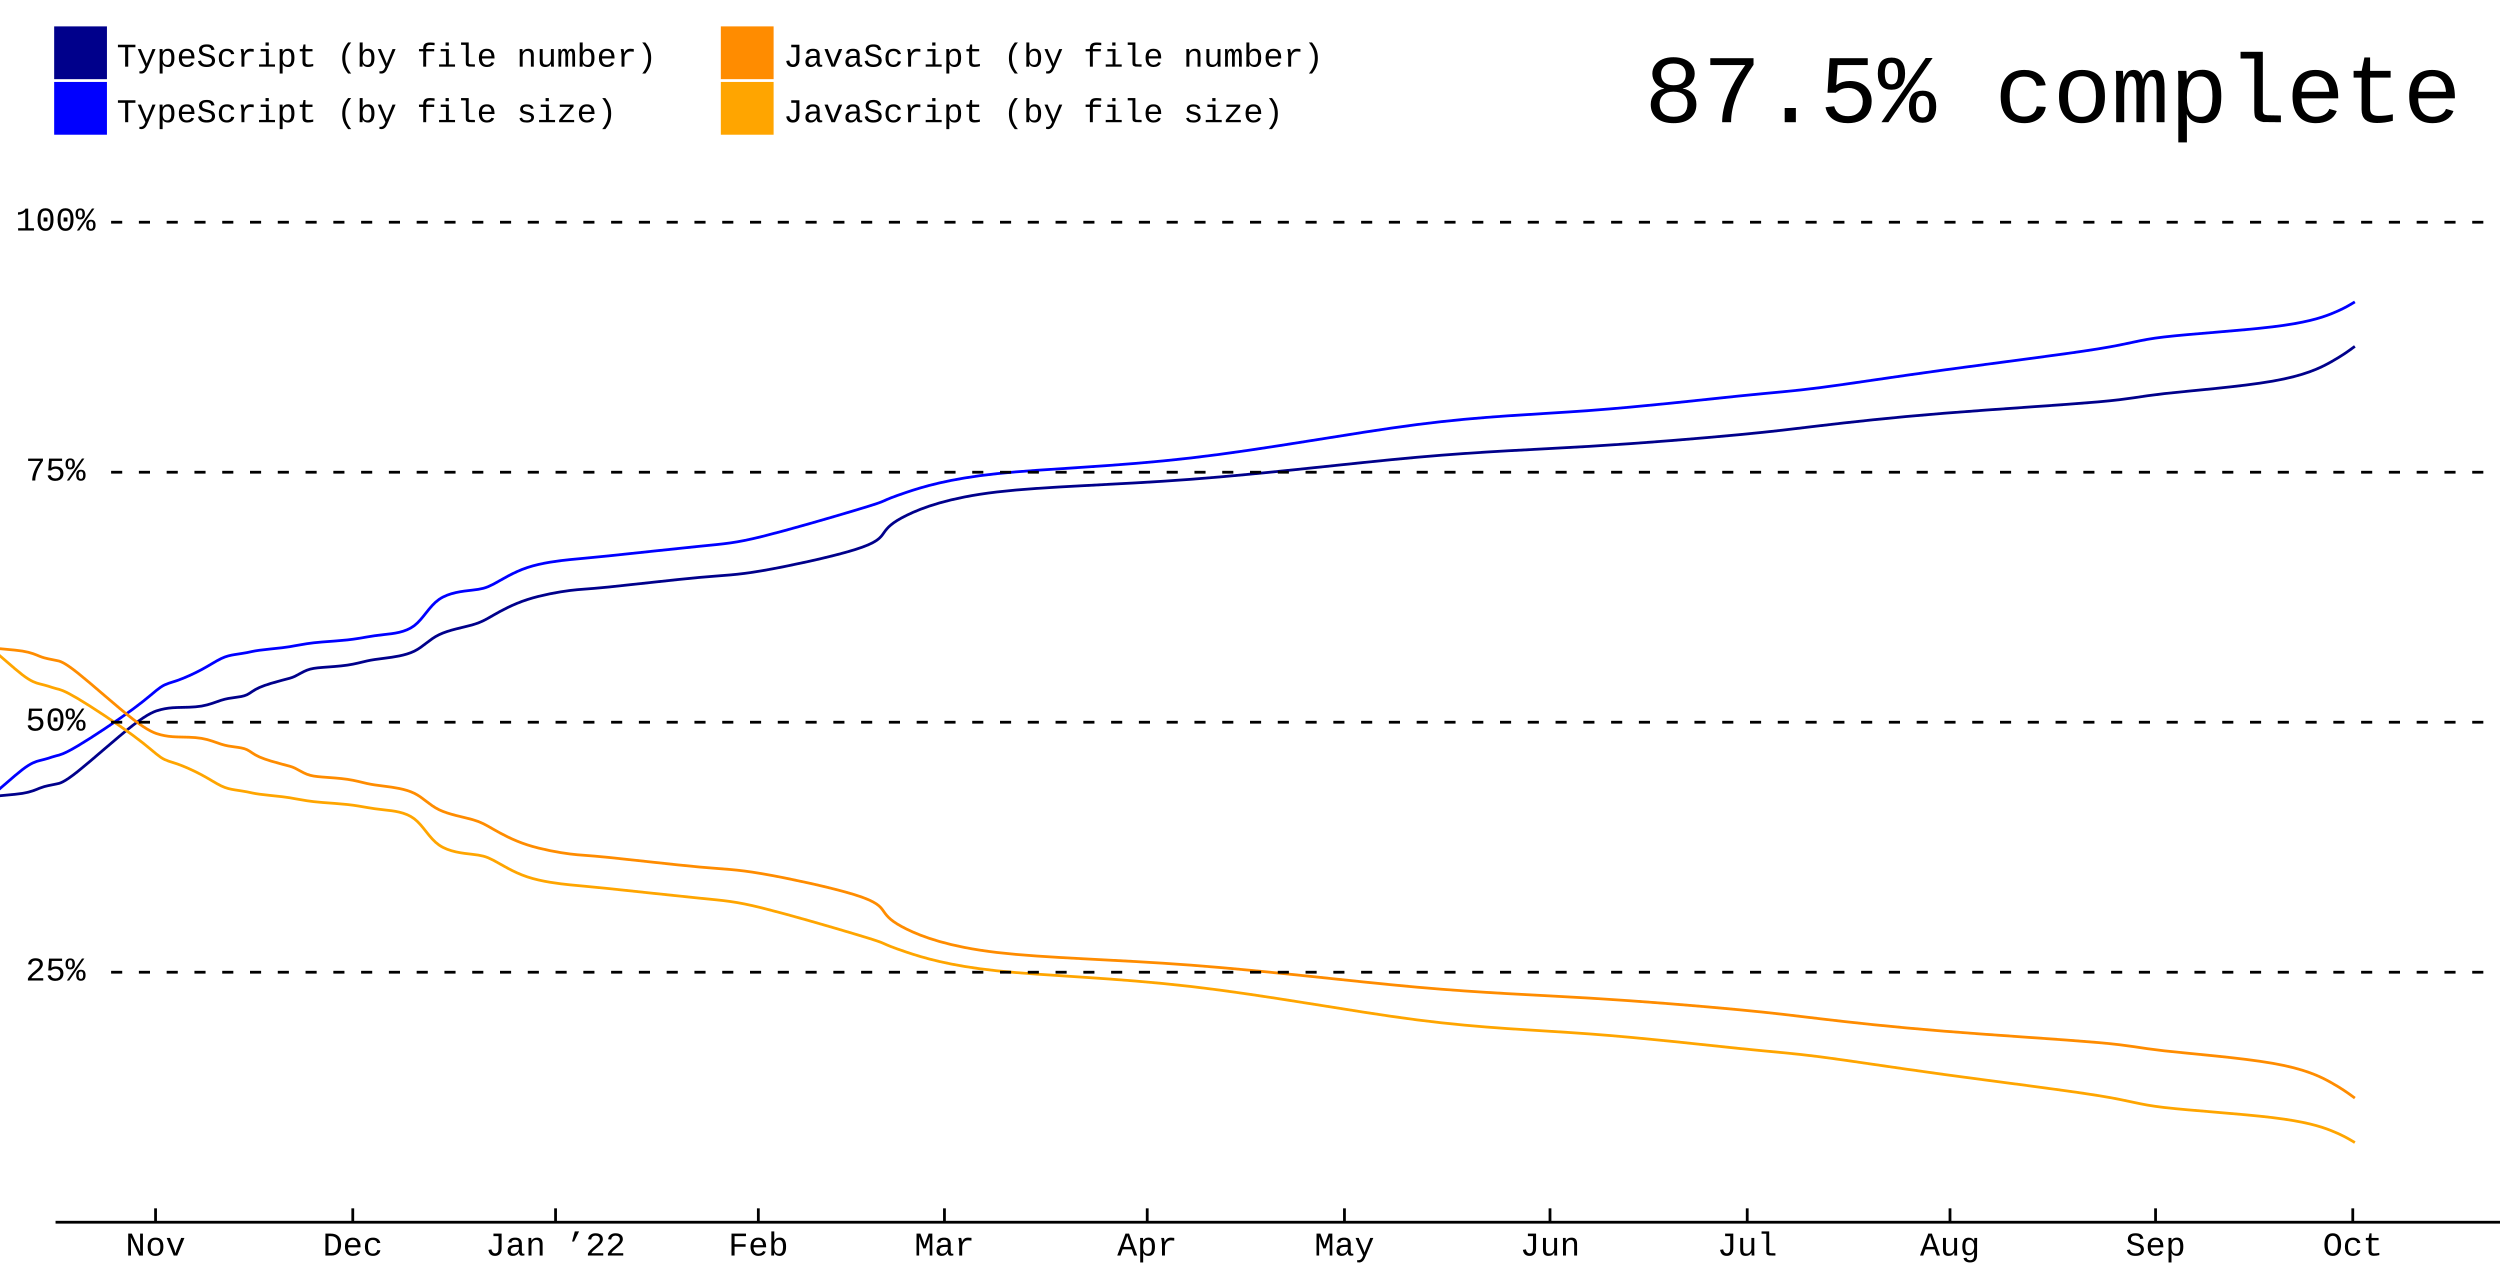
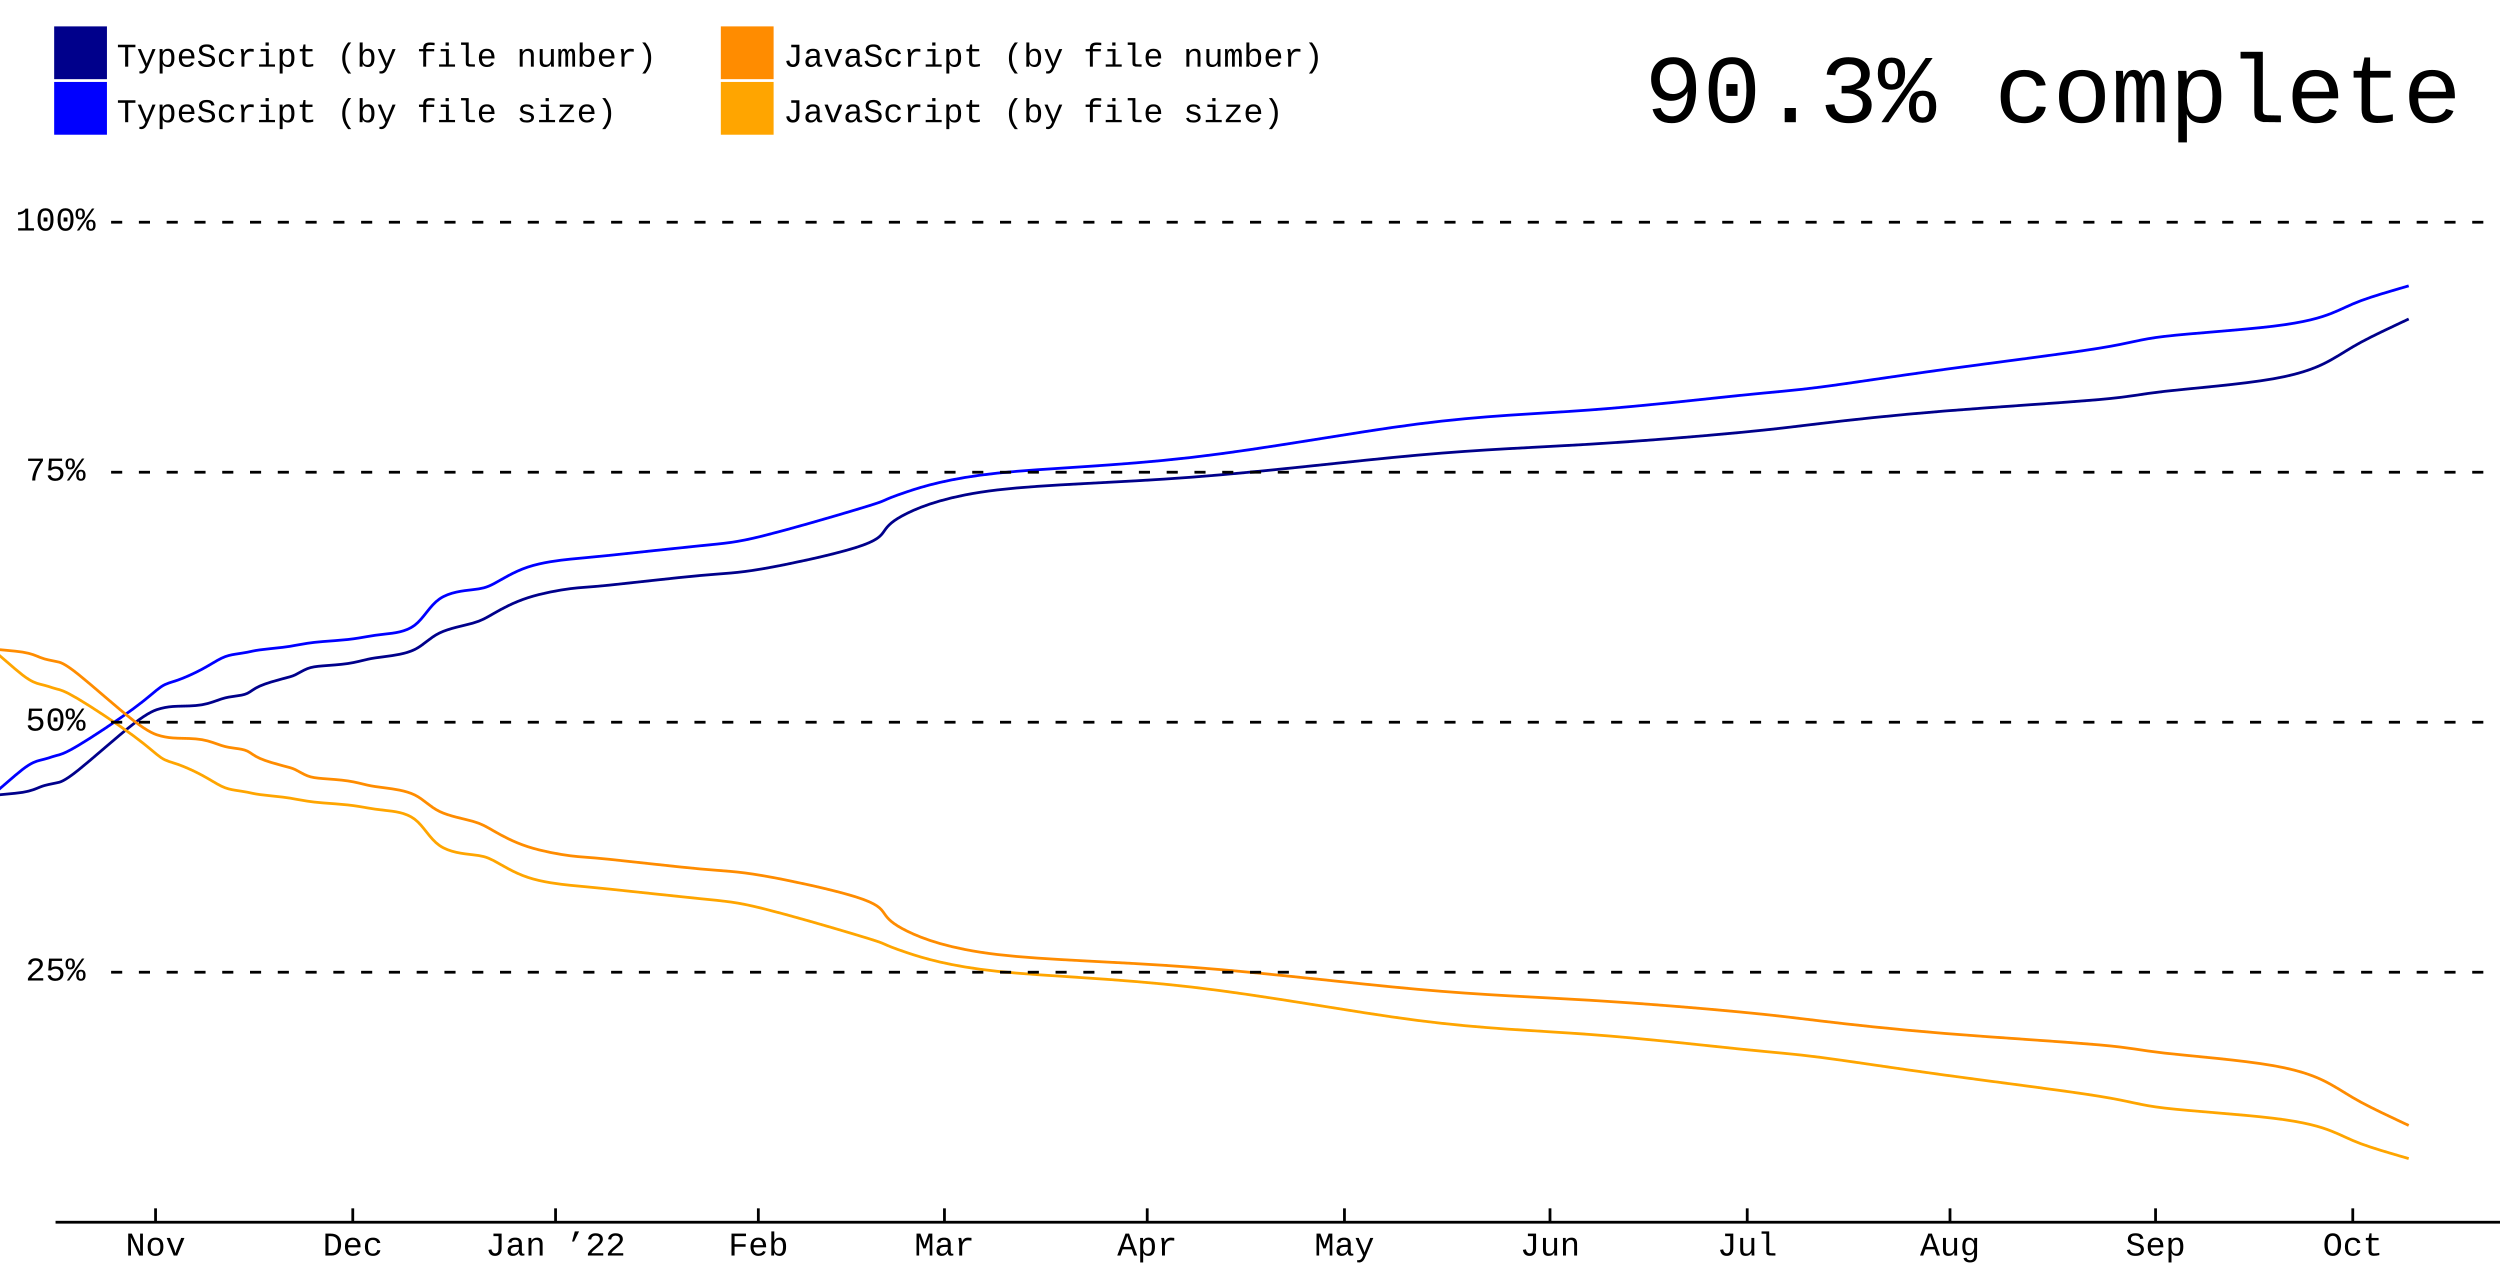
<svg xmlns="http://www.w3.org/2000/svg" viewBox="0 0 900 460" width="900" height="460">
  <style>
    text {
      font-family: "Courier New", Courier, monospace;
    }
    .legend {
      font-size: 12px;
    }
  </style>
  <g class="lines" fill="none" transform="translate(20, 80)">&gt;
-     <path stroke="darkblue" d="M827.75,44.69L826.581,45.542C825.412,46.395,823.073,48.099,819.164,50.295C815.254,52.491,809.773,55.178,798.154,57.211C786.535,59.244,768.778,60.623,759.118,61.705C749.459,62.787,747.897,63.572,735.327,64.678C722.757,65.785,699.18,67.213,679.911,68.769C660.643,70.325,645.683,72.01,635.324,73.239C624.965,74.468,619.208,75.242,605.9,76.503C592.591,77.764,571.731,79.512,552.136,80.687C532.54,81.862,514.209,82.465,490.139,84.615C466.07,86.766,436.262,90.465,408.803,92.541C381.345,94.617,356.235,95.069,338.886,97.112C321.537,99.156,311.948,102.79,306.427,105.498C300.907,108.206,299.454,109.988,298.213,111.77C296.971,113.551,295.941,115.333,287.653,117.905C279.365,120.478,263.82,123.841,254.248,125.479C244.676,127.118,241.078,127.032,231.784,127.874C222.49,128.716,207.501,130.486,199.173,131.324C190.844,132.162,189.176,132.069,185.22,132.57C181.264,133.07,175.019,134.165,169.835,135.847C164.651,137.529,160.527,139.798,157.684,141.429C154.841,143.059,153.279,144.05,149.979,144.976C146.68,145.901,141.644,146.761,138.067,148.496C134.491,150.231,132.375,152.841,129.135,154.425C125.896,156.008,121.534,156.565,118.56,156.944C115.586,157.323,114.001,157.523,112.092,157.946C110.184,158.37,107.952,159.016,105.08,159.44C102.209,159.863,98.696,160.063,96.157,160.263C93.619,160.464,92.054,160.664,90.506,161.266C88.958,161.868,87.427,162.871,86.163,163.473C84.9,164.075,83.906,164.275,81.605,164.877C79.305,165.479,75.699,166.482,73.425,167.485C71.15,168.489,70.207,169.492,68.943,170.094C67.68,170.696,66.095,170.896,64.55,171.097C63.005,171.297,61.499,171.497,59.607,172.099C57.715,172.701,55.437,173.704,52.589,174.185C49.742,174.666,46.325,174.624,43.85,174.703C41.375,174.782,39.842,174.982,37.873,175.467C35.905,175.952,33.501,176.721,27.823,181.128C22.146,185.536,13.196,193.582,8.021,197.706C2.846,201.829,1.445,202.029,0.298,202.23C-0.849,202.43,-1.744,202.63,-2.643,202.83C-3.541,203.031,-4.444,203.231,-5.74,203.749C-7.036,204.267,-8.724,205.102,-11.97,205.62C-15.217,206.138,-20.021,206.338,-23.249,206.863C-26.476,207.388,-28.126,208.238,-29.409,208.763C-30.693,209.288,-31.608,209.488,-34.485,210.261C-37.362,211.035,-42.2,212.381,-45.126,213.154C-48.053,213.927,-49.068,214.128,-50.305,214.901C-51.541,215.674,-52.998,217.021,-55.562,218.59C-58.126,220.159,-61.796,221.951,-64.089,224.08C-66.382,226.21,-67.297,228.677,-68.202,230.577C-69.107,232.477,-70.001,233.811,-70.896,235.145C-71.79,236.478,-72.685,237.812,-78.971,240.279C-85.258,242.746,-96.936,246.346,-105.176,248.813C-113.416,251.28,-118.218,252.613,-124.114,253.38C-130.011,254.147,-137.003,254.348,-143.226,254.548C-149.45,254.748,-154.904,254.948,-162.841,255.481C-170.778,256.014,-181.197,256.88,-187.881,258.521C-194.565,260.163,-197.513,262.58,-200.746,263.889C-203.98,265.198,-207.5,265.399,-210.977,267.262C-214.455,269.125,-217.89,272.651,-220.136,274.515C-222.382,276.378,-223.44,276.578,-227.451,277.038C-231.463,277.498,-238.429,278.217,-243.656,278.677C-248.884,279.137,-252.374,279.337,-255.892,280.622C-259.411,281.908,-262.957,284.278,-266.476,285.563C-269.996,286.849,-273.487,287.049,-276.744,287.249C-280.001,287.45,-283.024,287.65,-286.62,287.85C-290.217,288.05,-294.387,288.251,-299.253,288.451C-304.12,288.651,-309.682,288.851,-314.964,289.594C-320.247,290.337,-325.249,291.622,-330.156,292.365C-335.064,293.108,-339.878,293.308,-343.487,293.946C-347.095,294.584,-349.498,295.659,-357.843,300.684C-366.188,305.709,-380.474,314.684,-390.711,320.271C-400.948,325.859,-407.137,328.06,-418.416,330.942C-429.695,333.824,-446.064,337.387,-465.767,340.525C-485.471,343.663,-508.508,346.377,-520.027,347.734L-531.546,349.091" />
-     <path stroke="blue" d="M827.75,28.685L826.581,29.378C825.412,30.072,823.073,31.46,819.164,33.003C815.254,34.546,809.773,36.246,798.154,37.653C786.535,39.061,768.778,40.177,759.118,41.303C749.459,42.429,747.897,43.565,735.327,45.593C722.757,47.62,699.18,50.54,679.911,53.182C660.643,55.824,645.683,58.189,635.324,59.535C624.965,60.882,619.208,61.21,605.9,62.576C592.591,63.943,571.731,66.348,552.136,67.796C532.54,69.244,514.209,69.735,490.139,72.841C466.07,75.948,436.262,81.671,408.803,84.856C381.345,88.04,356.235,88.686,338.886,90.514C321.537,92.342,311.948,95.352,306.427,97.203C300.907,99.055,299.454,99.747,298.213,100.306C296.971,100.865,295.941,101.29,287.653,103.771C279.365,106.252,263.82,110.79,254.248,113.161C244.676,115.532,241.078,115.736,231.784,116.664C222.49,117.592,207.501,119.244,199.173,120.108C190.844,120.973,189.176,121.049,185.22,121.455C181.264,121.86,175.019,122.595,169.835,124.321C164.651,126.047,160.527,128.766,157.684,130.273C154.841,131.78,153.279,132.075,149.979,132.454C146.68,132.832,141.644,133.293,138.067,135.781C134.491,138.269,132.375,142.784,129.135,145.24C125.896,147.695,121.534,148.09,118.56,148.412C115.586,148.733,114.001,148.98,112.092,149.31C110.184,149.641,107.952,150.055,105.08,150.369C102.209,150.683,98.696,150.897,96.157,151.1C93.619,151.303,92.054,151.497,90.506,151.728C88.958,151.96,87.427,152.229,86.163,152.468C84.9,152.706,83.906,152.912,81.605,153.181C79.305,153.45,75.699,153.782,73.425,154.09C71.15,154.397,70.207,154.68,68.943,154.928C67.68,155.176,66.095,155.388,64.55,155.639C63.005,155.891,61.499,156.181,59.607,157.089C57.715,157.997,55.437,159.523,52.589,161.05C49.742,162.577,46.325,164.104,43.85,164.972C41.375,165.839,39.842,166.045,37.873,167.364C35.905,168.684,33.501,171.116,27.823,175.302C22.146,179.489,13.196,185.43,8.021,188.506C2.846,191.583,1.445,191.795,0.298,192.075C-0.849,192.355,-1.744,192.704,-2.643,192.984C-3.541,193.264,-4.444,193.477,-5.74,193.809C-7.036,194.142,-8.724,194.594,-11.97,197.083C-15.217,199.573,-20.021,204.1,-23.249,206.519C-26.476,208.939,-28.126,209.251,-29.409,209.514C-30.693,209.776,-31.608,209.989,-34.485,210.861C-37.362,211.734,-42.2,213.267,-45.126,214.163C-48.053,215.06,-49.068,215.321,-50.305,215.712C-51.541,216.103,-52.998,216.625,-55.562,217.628C-58.126,218.632,-61.796,220.118,-64.089,221.15C-66.382,222.181,-67.297,222.758,-68.202,223.293C-69.107,223.829,-70.001,224.323,-70.896,224.835C-71.79,225.348,-72.685,225.878,-78.971,227.056C-85.258,228.233,-96.936,230.056,-105.176,232.055C-113.416,234.054,-118.218,236.228,-124.114,237.422C-130.011,238.616,-137.003,238.829,-143.226,239.037C-149.45,239.246,-154.904,239.45,-162.841,239.754C-170.778,240.058,-181.197,240.462,-187.881,241.675C-194.565,242.888,-197.513,244.91,-200.746,246.034C-203.98,247.157,-207.5,247.383,-210.977,250.052C-214.455,252.721,-217.89,257.835,-220.136,260.462C-222.382,263.09,-223.44,263.231,-227.451,263.419C-231.463,263.606,-238.429,263.84,-243.656,264.263C-248.884,264.687,-252.374,265.301,-255.892,268.96C-259.411,272.618,-262.957,279.322,-266.476,282.91C-269.996,286.498,-273.487,286.972,-276.744,287.396C-280.001,287.821,-283.024,288.196,-286.62,288.49C-290.217,288.784,-294.387,288.996,-299.253,289.206C-304.12,289.416,-309.682,289.624,-314.964,290.455C-320.247,291.286,-325.249,292.741,-330.156,293.623C-335.064,294.505,-339.878,294.813,-343.487,295.292C-347.095,295.771,-349.498,296.42,-357.843,302.075C-366.188,307.73,-380.474,318.392,-390.711,324.322C-400.948,330.253,-407.137,331.452,-418.416,333.936C-429.695,336.419,-446.064,340.186,-465.767,343.37C-485.471,346.554,-508.508,349.155,-520.027,350.455L-531.546,351.755" />
-     <path stroke="darkorange" d="M827.75,315.31L826.581,314.458C825.412,313.605,823.073,311.901,819.164,309.705C815.254,307.509,809.773,304.822,798.154,302.789C786.535,300.756,768.778,299.377,759.118,298.295C749.459,297.213,747.897,296.428,735.327,295.322C722.757,294.215,699.18,292.787,679.911,291.231C660.643,289.675,645.683,287.99,635.324,286.761C624.965,285.532,619.208,284.758,605.9,283.497C592.591,282.236,571.731,280.488,552.136,279.313C532.54,278.138,514.209,277.535,490.139,275.385C466.07,273.234,436.262,269.535,408.803,267.459C381.345,265.383,356.235,264.931,338.886,262.888C321.537,260.844,311.948,257.21,306.427,254.502C300.907,251.794,299.454,250.012,298.213,248.23C296.971,246.449,295.941,244.667,287.653,242.095C279.365,239.522,263.82,236.159,254.248,234.521C244.676,232.882,241.078,232.968,231.784,232.126C222.49,231.284,207.501,229.514,199.173,228.676C190.844,227.838,189.176,227.931,185.22,227.43C181.264,226.93,175.019,225.835,169.835,224.153C164.651,222.471,160.527,220.202,157.684,218.571C154.841,216.941,153.279,215.95,149.979,215.024C146.68,214.099,141.644,213.239,138.067,211.504C134.491,209.769,132.375,207.159,129.135,205.575C125.896,203.992,121.534,203.435,118.56,203.056C115.586,202.677,114.001,202.477,112.092,202.054C110.184,201.63,107.952,200.984,105.08,200.56C102.209,200.137,98.696,199.937,96.157,199.737C93.619,199.536,92.054,199.336,90.506,198.734C88.958,198.132,87.427,197.129,86.163,196.527C84.9,195.925,83.906,195.725,81.605,195.123C79.305,194.521,75.699,193.518,73.425,192.515C71.15,191.511,70.207,190.508,68.943,189.906C67.68,189.304,66.095,189.104,64.55,188.903C63.005,188.703,61.499,188.503,59.607,187.901C57.715,187.299,55.437,186.296,52.589,185.815C49.742,185.334,46.325,185.376,43.85,185.297C41.375,185.218,39.842,185.018,37.873,184.533C35.905,184.048,33.501,183.279,27.823,178.872C22.146,174.464,13.196,166.418,8.021,162.294C2.846,158.171,1.445,157.971,0.298,157.77C-0.849,157.57,-1.744,157.37,-2.643,157.17C-3.541,156.969,-4.444,156.769,-5.74,156.251C-7.036,155.733,-8.724,154.898,-11.97,154.38C-15.217,153.862,-20.021,153.662,-23.249,153.137C-26.476,152.612,-28.126,151.762,-29.409,151.237C-30.693,150.712,-31.608,150.512,-34.485,149.739C-37.362,148.965,-42.2,147.619,-45.126,146.846C-48.053,146.073,-49.068,145.872,-50.305,145.099C-51.541,144.326,-52.998,142.979,-55.562,141.41C-58.126,139.841,-61.796,138.049,-64.089,135.92C-66.382,133.79,-67.297,131.323,-68.202,129.423C-69.107,127.523,-70.001,126.189,-70.896,124.855C-71.79,123.522,-72.685,122.188,-78.971,119.721C-85.258,117.254,-96.936,113.654,-105.176,111.187C-113.416,108.72,-118.218,107.387,-124.114,106.62C-130.011,105.853,-137.003,105.652,-143.226,105.452C-149.45,105.252,-154.904,105.052,-162.841,104.519C-170.778,103.986,-181.197,103.12,-187.881,101.479C-194.565,99.837,-197.513,97.42,-200.746,96.111C-203.98,94.802,-207.5,94.601,-210.977,92.738C-214.455,90.875,-217.89,87.349,-220.136,85.485C-222.382,83.622,-223.44,83.422,-227.451,82.962C-231.463,82.502,-238.429,81.783,-243.656,81.323C-248.884,80.863,-252.374,80.663,-255.892,79.378C-259.411,78.092,-262.957,75.722,-266.476,74.437C-269.996,73.151,-273.487,72.951,-276.744,72.751C-280.001,72.55,-283.024,72.35,-286.62,72.15C-290.217,71.95,-294.387,71.749,-299.253,71.549C-304.12,71.349,-309.682,71.149,-314.964,70.406C-320.247,69.663,-325.249,68.378,-330.156,67.635C-335.064,66.892,-339.878,66.692,-343.487,66.054C-347.095,65.416,-349.498,64.341,-357.843,59.316C-366.188,54.291,-380.474,45.316,-390.711,39.729C-400.948,34.141,-407.137,31.94,-418.416,29.058C-429.695,26.176,-446.064,22.613,-465.767,19.475C-485.471,16.337,-508.508,13.623,-520.027,12.266L-531.546,10.909" />
-     <path stroke="orange" d="M827.75,331.315L826.581,330.622C825.412,329.928,823.073,328.54,819.164,326.997C815.254,325.454,809.773,323.754,798.154,322.347C786.535,320.939,768.778,319.823,759.118,318.697C749.459,317.571,747.897,316.435,735.327,314.407C722.757,312.38,699.18,309.46,679.911,306.818C660.643,304.176,645.683,301.811,635.324,300.465C624.965,299.118,619.208,298.79,605.9,297.424C592.591,296.057,571.731,293.652,552.136,292.204C532.54,290.756,514.209,290.265,490.139,287.159C466.07,284.052,436.262,278.329,408.803,275.144C381.345,271.96,356.235,271.314,338.886,269.486C321.537,267.658,311.948,264.648,306.427,262.797C300.907,260.945,299.454,260.253,298.213,259.694C296.971,259.135,295.941,258.71,287.653,256.229C279.365,253.748,263.82,249.21,254.248,246.839C244.676,244.468,241.078,244.264,231.784,243.336C222.49,242.408,207.501,240.756,199.173,239.892C190.844,239.027,189.176,238.951,185.22,238.545C181.264,238.14,175.019,237.405,169.835,235.679C164.651,233.953,160.527,231.234,157.684,229.727C154.841,228.22,153.279,227.925,149.979,227.546C146.68,227.168,141.644,226.707,138.067,224.219C134.491,221.731,132.375,217.216,129.135,214.76C125.896,212.305,121.534,211.91,118.56,211.588C115.586,211.267,114.001,211.02,112.092,210.69C110.184,210.359,107.952,209.945,105.08,209.631C102.209,209.317,98.696,209.103,96.157,208.9C93.619,208.697,92.054,208.503,90.506,208.272C88.958,208.04,87.427,207.771,86.163,207.532C84.9,207.294,83.906,207.088,81.605,206.819C79.305,206.55,75.699,206.218,73.425,205.91C71.15,205.603,70.207,205.32,68.943,205.072C67.68,204.824,66.095,204.612,64.55,204.361C63.005,204.109,61.499,203.819,59.607,202.911C57.715,202.003,55.437,200.477,52.589,198.95C49.742,197.423,46.325,195.896,43.85,195.028C41.375,194.161,39.842,193.955,37.873,192.636C35.905,191.316,33.501,188.884,27.823,184.698C22.146,180.511,13.196,174.57,8.021,171.494C2.846,168.417,1.445,168.205,0.298,167.925C-0.849,167.645,-1.744,167.296,-2.643,167.016C-3.541,166.736,-4.444,166.523,-5.74,166.191C-7.036,165.858,-8.724,165.406,-11.97,162.917C-15.217,160.427,-20.021,155.9,-23.249,153.481C-26.476,151.061,-28.126,150.749,-29.409,150.486C-30.693,150.224,-31.608,150.011,-34.485,149.139C-37.362,148.266,-42.2,146.733,-45.126,145.837C-48.053,144.94,-49.068,144.679,-50.305,144.288C-51.541,143.897,-52.998,143.375,-55.562,142.372C-58.126,141.368,-61.796,139.882,-64.089,138.85C-66.382,137.819,-67.297,137.242,-68.202,136.707C-69.107,136.171,-70.001,135.677,-70.896,135.165C-71.79,134.652,-72.685,134.122,-78.971,132.944C-85.258,131.767,-96.936,129.944,-105.176,127.945C-113.416,125.946,-118.218,123.772,-124.114,122.578C-130.011,121.384,-137.003,121.171,-143.226,120.963C-149.45,120.754,-154.904,120.55,-162.841,120.246C-170.778,119.942,-181.197,119.538,-187.881,118.325C-194.565,117.112,-197.513,115.09,-200.746,113.966C-203.98,112.843,-207.5,112.617,-210.977,109.948C-214.455,107.279,-217.89,102.165,-220.136,99.538C-222.382,96.91,-223.44,96.769,-227.451,96.581C-231.463,96.394,-238.429,96.16,-243.656,95.737C-248.884,95.313,-252.374,94.699,-255.892,91.04C-259.411,87.382,-262.957,80.678,-266.476,77.09C-269.996,73.502,-273.487,73.028,-276.744,72.604C-280.001,72.179,-283.024,71.804,-286.62,71.51C-290.217,71.216,-294.387,71.004,-299.253,70.794C-304.12,70.584,-309.682,70.376,-314.964,69.545C-320.247,68.714,-325.249,67.259,-330.156,66.377C-335.064,65.495,-339.878,65.187,-343.487,64.708C-347.095,64.229,-349.498,63.58,-357.843,57.925C-366.188,52.27,-380.474,41.608,-390.711,35.678C-400.948,29.747,-407.137,28.548,-418.416,26.064C-429.695,23.581,-446.064,19.814,-465.767,16.63C-485.471,13.446,-508.508,10.845,-520.027,9.545L-531.546,8.245" />
+     <path stroke="darkblue" d="M847.136,34.839L843.942,36.336C840.748,37.834,834.36,40.829,829.997,43.181C825.633,45.533,823.294,47.242,819.383,49.441C815.472,51.641,809.99,54.331,798.37,56.368C786.75,58.405,768.992,59.788,759.332,60.874C749.671,61.96,748.108,62.748,735.537,63.858C722.967,64.969,699.389,66.4,680.119,67.96C660.849,69.52,645.888,71.209,635.529,72.441C625.169,73.674,619.411,74.452,606.101,75.717C592.792,76.982,571.931,78.733,552.335,79.913C532.738,81.092,514.405,81.698,490.335,83.852C466.264,86.007,436.456,89.71,408.996,91.79C381.537,93.869,356.426,94.325,339.076,96.372C321.726,98.419,312.136,102.057,306.614,104.769C301.093,107.481,299.639,109.267,298.397,111.052C297.155,112.838,296.123,114.623,287.834,117.199C279.545,119.775,263.999,123.142,254.426,124.785C244.853,126.427,241.254,126.345,231.959,127.191C222.665,128.037,207.675,129.81,199.345,130.652C191.016,131.494,189.347,131.405,185.39,131.909C181.432,132.413,175.186,133.512,170.001,135.198C164.816,136.883,160.692,139.157,157.848,140.791C155.004,142.425,153.441,143.42,150.14,144.349C146.84,145.279,141.802,146.143,138.225,147.881C134.648,149.62,132.531,152.234,129.29,153.821C126.05,155.408,121.687,155.969,118.712,156.352C115.737,156.734,114.151,156.938,112.241,157.366C110.332,157.793,108.1,158.443,105.227,158.87C102.354,159.297,98.84,159.501,96.3,159.705C93.761,159.909,92.195,160.114,90.646,160.719C89.097,161.325,87.565,162.332,86.301,162.938C85.037,163.543,84.041,163.747,81.74,164.353C79.438,164.959,75.832,165.966,73.556,166.973C71.281,167.98,70.336,168.987,69.072,169.593C67.807,170.199,66.222,170.403,64.676,170.607C63.13,170.811,61.623,171.015,59.73,171.621C57.837,172.226,55.558,173.233,52.709,173.718C49.861,174.203,46.443,174.165,43.967,174.248C41.491,174.331,39.957,174.535,37.987,175.023C36.018,175.511,33.613,176.284,27.935,180.696C22.256,185.107,13.305,193.157,8.129,197.284C2.953,201.412,1.551,201.616,0.403,201.82C-0.745,202.024,-1.641,202.228,-2.54,202.432C-3.44,202.636,-4.344,202.84,-5.641,203.362C-6.937,203.883,-8.627,204.722,-11.874,205.244C-15.121,205.766,-19.927,205.97,-23.155,206.499C-26.383,207.027,-28.035,207.881,-29.319,208.41C-30.603,208.938,-31.52,209.143,-34.398,209.92C-37.275,210.697,-42.114,212.047,-45.041,212.824C-47.969,213.601,-48.985,213.805,-50.223,214.582C-51.46,215.359,-52.918,216.709,-55.483,218.282C-58.048,219.855,-61.719,221.651,-64.013,223.784C-66.307,225.918,-67.223,228.388,-68.129,230.292C-69.035,232.197,-69.93,233.534,-70.826,234.871C-71.721,236.209,-72.617,237.546,-78.904,240.017C-85.191,242.488,-96.871,246.092,-105.112,248.562C-113.353,251.033,-118.155,252.37,-124.053,253.141C-129.951,253.912,-136.944,254.116,-143.168,254.32C-149.392,254.524,-154.847,254.728,-162.785,255.265C-170.723,255.802,-181.144,256.671,-187.829,258.316C-194.513,259.962,-197.462,262.383,-200.697,263.696C-203.931,265.008,-207.452,265.213,-210.931,267.08C-214.409,268.947,-217.845,272.477,-220.092,274.344C-222.339,276.211,-223.398,276.415,-227.41,276.879C-231.423,277.342,-238.39,278.065,-243.618,278.529C-248.847,278.992,-252.338,279.196,-255.857,280.486C-259.377,281.775,-262.924,284.149,-266.444,285.438C-269.964,286.727,-273.457,286.931,-276.715,287.135C-279.973,287.34,-282.996,287.544,-286.594,287.748C-290.191,287.952,-294.363,288.156,-299.23,288.36C-304.097,288.564,-309.661,288.768,-314.944,289.515C-320.227,290.261,-325.23,291.55,-330.139,292.297C-335.048,293.044,-339.863,293.248,-343.472,293.889C-347.082,294.531,-349.486,295.61,-357.831,300.639C-366.177,305.667,-380.464,314.646,-390.702,320.237C-400.941,325.829,-407.13,328.033,-418.41,330.919C-429.69,333.805,-446.06,337.372,-465.764,340.514C-485.469,343.656,-508.507,346.373,-520.026,347.732L-531.546,349.091" />
+     <path stroke="blue" d="M847.136,22.908L843.942,23.833C840.748,24.758,834.36,26.608,829.997,28.228C825.633,29.847,823.294,31.236,819.383,32.78C815.472,34.324,809.99,36.025,798.37,37.433C786.75,38.842,768.992,39.959,759.332,41.086C749.671,42.213,748.108,43.35,735.537,45.379C722.967,47.407,699.389,50.328,680.119,52.971C660.849,55.614,645.888,57.98,635.529,59.327C625.169,60.675,619.411,61.003,606.101,62.371C592.792,63.738,571.931,66.145,552.335,67.594C532.738,69.043,514.405,69.534,490.335,72.642C466.264,75.75,436.456,81.474,408.996,84.66C381.537,87.845,356.426,88.492,339.076,90.321C321.726,92.15,312.136,95.161,306.614,97.013C301.093,98.865,299.639,99.559,298.397,100.119C297.155,100.678,296.123,101.104,287.834,103.587C279.545,106.069,263.999,110.608,254.426,112.979C244.853,115.351,241.254,115.556,231.959,116.486C222.665,117.415,207.675,119.068,199.345,119.933C191.016,120.798,189.347,120.876,185.39,121.283C181.432,121.689,175.186,122.424,170.001,124.152C164.816,125.879,160.692,128.598,157.848,130.106C155.004,131.614,153.441,131.911,150.14,132.29C146.84,132.67,141.802,133.131,138.225,135.62C134.648,138.109,132.531,142.626,129.29,145.082C126.05,147.538,121.687,147.935,118.712,148.257C115.737,148.579,114.151,148.827,112.241,149.159C110.332,149.49,108.1,149.906,105.227,150.221C102.354,150.535,98.84,150.75,96.3,150.954C93.761,151.159,92.195,151.353,90.646,151.586C89.097,151.818,87.565,152.089,86.301,152.328C85.037,152.567,84.041,152.774,81.74,153.044C79.438,153.315,75.832,153.648,73.556,153.956C71.281,154.265,70.336,154.548,69.072,154.797C67.807,155.046,66.222,155.259,64.676,155.512C63.13,155.764,61.623,156.055,59.73,156.964C57.837,157.873,55.558,159.4,52.709,160.928C49.861,162.456,46.443,163.985,43.967,164.853C41.491,165.721,39.957,165.928,37.987,167.248C36.018,168.569,33.613,171.002,27.935,175.189C22.256,179.377,13.305,185.319,8.129,188.396C2.953,191.474,1.551,191.687,0.403,191.968C-0.745,192.249,-1.641,192.599,-2.54,192.88C-3.44,193.161,-4.344,193.375,-5.641,193.708C-6.937,194.042,-8.627,194.495,-11.874,196.985C-15.121,199.476,-19.927,204.003,-23.155,206.424C-26.383,208.845,-28.035,209.158,-29.319,209.421C-30.603,209.685,-31.52,209.898,-34.398,210.772C-37.275,211.646,-42.114,213.18,-45.041,214.077C-47.969,214.975,-48.985,215.237,-50.223,215.629C-51.46,216.021,-52.918,216.543,-55.483,217.548C-58.048,218.553,-61.719,220.04,-64.013,221.072C-66.307,222.105,-67.223,222.682,-68.129,223.219C-69.035,223.755,-69.93,224.251,-70.826,224.764C-71.721,225.277,-72.617,225.809,-78.904,226.987C-85.191,228.165,-96.871,229.99,-105.112,231.99C-113.353,233.99,-118.155,236.165,-124.053,237.36C-129.951,238.554,-136.944,238.768,-143.168,238.978C-149.392,239.187,-154.847,239.392,-162.785,239.697C-170.723,240.002,-181.144,240.407,-187.829,241.621C-194.513,242.835,-197.462,244.859,-200.697,245.983C-203.931,247.108,-207.452,247.334,-210.931,250.004C-214.409,252.675,-217.845,257.789,-220.092,260.417C-222.339,263.046,-223.398,263.189,-227.41,263.377C-231.423,263.566,-238.39,263.8,-243.618,264.225C-248.847,264.649,-252.338,265.264,-255.857,268.924C-259.377,272.583,-262.924,279.288,-266.444,282.877C-269.964,286.467,-273.457,286.941,-276.715,287.366C-279.973,287.792,-282.996,288.168,-286.594,288.463C-290.191,288.758,-294.363,288.972,-299.23,289.183C-304.097,289.394,-309.661,289.602,-314.944,290.434C-320.227,291.266,-325.23,292.722,-330.139,293.605C-335.048,294.488,-339.863,294.798,-343.472,295.277C-347.082,295.757,-349.486,296.407,-357.831,302.063C-366.177,307.719,-380.464,318.382,-390.702,324.313C-400.941,330.245,-407.13,331.445,-418.41,333.93C-429.69,336.414,-446.06,340.182,-465.764,343.367C-485.469,346.552,-508.507,349.154,-520.026,350.454L-531.546,351.755" />
+     <path stroke="darkorange" d="M847.136,325.161L843.942,323.664C840.748,322.166,834.36,319.171,829.997,316.819C825.633,314.467,823.294,312.758,819.383,310.559C815.472,308.359,809.99,305.669,798.37,303.632C786.75,301.595,768.992,300.212,759.332,299.126C749.671,298.04,748.108,297.252,735.537,296.142C722.967,295.031,699.389,293.6,680.119,292.04C660.849,290.48,645.888,288.791,635.529,287.559C625.169,286.326,619.411,285.548,606.101,284.283C592.792,283.018,571.931,281.267,552.335,280.087C532.738,278.908,514.405,278.302,490.335,276.148C466.264,273.993,436.456,270.29,408.996,268.21C381.537,266.131,356.426,265.675,339.076,263.628C321.726,261.581,312.136,257.943,306.614,255.231C301.093,252.519,299.639,250.733,298.397,248.948C297.155,247.162,296.123,245.377,287.834,242.801C279.545,240.225,263.999,236.858,254.426,235.215C244.853,233.573,241.254,233.655,231.959,232.809C222.665,231.963,207.675,230.19,199.345,229.348C191.016,228.506,189.347,228.595,185.39,228.091C181.432,227.587,175.186,226.488,170.001,224.802C164.816,223.117,160.692,220.843,157.848,219.209C155.004,217.575,153.441,216.58,150.14,215.651C146.84,214.721,141.802,213.857,138.225,212.119C134.648,210.38,132.531,207.766,129.29,206.179C126.05,204.592,121.687,204.031,118.712,203.648C115.737,203.266,114.151,203.062,112.241,202.634C110.332,202.207,108.1,201.557,105.227,201.13C102.354,200.703,98.84,200.499,96.3,200.295C93.761,200.091,92.195,199.886,90.646,199.281C89.097,198.675,87.565,197.668,86.301,197.062C85.037,196.457,84.041,196.253,81.74,195.647C79.438,195.041,75.832,194.034,73.556,193.027C71.281,192.02,70.336,191.013,69.072,190.407C67.807,189.801,66.222,189.597,64.676,189.393C63.13,189.189,61.623,188.985,59.73,188.379C57.837,187.774,55.558,186.767,52.709,186.282C49.861,185.797,46.443,185.835,43.967,185.752C41.491,185.669,39.957,185.465,37.987,184.977C36.018,184.489,33.613,183.716,27.935,179.304C22.256,174.893,13.305,166.843,8.129,162.716C2.953,158.588,1.551,158.384,0.403,158.18C-0.745,157.976,-1.641,157.772,-2.54,157.568C-3.44,157.364,-4.344,157.16,-5.641,156.638C-6.937,156.117,-8.627,155.278,-11.874,154.756C-15.121,154.234,-19.927,154.03,-23.155,153.501C-26.383,152.973,-28.035,152.119,-29.319,151.59C-30.603,151.062,-31.52,150.857,-34.398,150.08C-37.275,149.303,-42.114,147.953,-45.041,147.176C-47.969,146.399,-48.985,146.195,-50.223,145.418C-51.46,144.641,-52.918,143.291,-55.483,141.718C-58.048,140.145,-61.719,138.349,-64.013,136.216C-66.307,134.082,-67.223,131.612,-68.129,129.708C-69.035,127.803,-69.93,126.466,-70.826,125.129C-71.721,123.791,-72.617,122.454,-78.904,119.983C-85.191,117.512,-96.871,113.908,-105.112,111.438C-113.353,108.967,-118.155,107.63,-124.053,106.859C-129.951,106.088,-136.944,105.884,-143.168,105.68C-149.392,105.476,-154.847,105.272,-162.785,104.735C-170.723,104.198,-181.144,103.329,-187.829,101.684C-194.513,100.038,-197.462,97.617,-200.697,96.304C-203.931,94.992,-207.452,94.787,-210.931,92.92C-214.409,91.053,-217.845,87.523,-220.092,85.656C-222.339,83.789,-223.398,83.585,-227.41,83.121C-231.423,82.658,-238.39,81.935,-243.618,81.471C-248.847,81.008,-252.338,80.804,-255.857,79.514C-259.377,78.225,-262.924,75.851,-266.444,74.562C-269.964,73.273,-273.457,73.069,-276.715,72.865C-279.973,72.66,-282.996,72.456,-286.594,72.252C-290.191,72.048,-294.363,71.844,-299.23,71.64C-304.097,71.436,-309.661,71.232,-314.944,70.485C-320.227,69.739,-325.23,68.45,-330.139,67.703C-335.048,66.956,-339.863,66.752,-343.472,66.111C-347.082,65.469,-349.486,64.39,-357.831,59.361C-366.177,54.333,-380.464,45.354,-390.702,39.763C-400.941,34.171,-407.13,31.967,-418.41,29.081C-429.69,26.195,-446.06,22.628,-465.764,19.486C-485.469,16.344,-508.507,13.627,-520.026,12.268L-531.546,10.909" />
+     <path stroke="orange" d="M847.136,337.092L843.942,336.167C840.748,335.242,834.36,333.392,829.997,331.772C825.633,330.153,823.294,328.764,819.383,327.22C815.472,325.676,809.99,323.975,798.37,322.567C786.75,321.158,768.992,320.041,759.332,318.914C749.671,317.787,748.108,316.65,735.537,314.621C722.967,312.593,699.389,309.672,680.119,307.029C660.849,304.386,645.888,302.02,635.529,300.673C625.169,299.325,619.411,298.997,606.101,297.629C592.792,296.262,571.931,293.855,552.335,292.406C532.738,290.957,514.405,290.466,490.335,287.358C466.264,284.25,436.456,278.526,408.996,275.34C381.537,272.155,356.426,271.508,339.076,269.679C321.726,267.85,312.136,264.839,306.614,262.987C301.093,261.135,299.639,260.441,298.397,259.881C297.155,259.322,296.123,258.896,287.834,256.413C279.545,253.931,263.999,249.392,254.426,247.021C244.853,244.649,241.254,244.444,231.959,243.514C222.665,242.585,207.675,240.932,199.345,240.067C191.016,239.202,189.347,239.124,185.39,238.717C181.432,238.311,175.186,237.576,170.001,235.848C164.816,234.121,160.692,231.402,157.848,229.894C155.004,228.386,153.441,228.089,150.14,227.71C146.84,227.33,141.802,226.869,138.225,224.38C134.648,221.891,132.531,217.374,129.29,214.918C126.05,212.462,121.687,212.065,118.712,211.743C115.737,211.421,114.151,211.173,112.241,210.841C110.332,210.51,108.1,210.094,105.227,209.779C102.354,209.465,98.84,209.25,96.3,209.046C93.761,208.841,92.195,208.647,90.646,208.414C89.097,208.182,87.565,207.911,86.301,207.672C85.037,207.433,84.041,207.226,81.74,206.956C79.438,206.685,75.832,206.352,73.556,206.044C71.281,205.735,70.336,205.452,69.072,205.203C67.807,204.954,66.222,204.741,64.676,204.488C63.13,204.236,61.623,203.945,59.73,203.036C57.837,202.127,55.558,200.6,52.709,199.072C49.861,197.544,46.443,196.015,43.967,195.147C41.491,194.279,39.957,194.072,37.987,192.752C36.018,191.431,33.613,188.998,27.935,184.811C22.256,180.623,13.305,174.681,8.129,171.604C2.953,168.526,1.551,168.313,0.403,168.032C-0.745,167.751,-1.641,167.401,-2.54,167.12C-3.44,166.839,-4.344,166.625,-5.641,166.292C-6.937,165.958,-8.627,165.505,-11.874,163.015C-15.121,160.524,-19.927,155.997,-23.155,153.576C-26.383,151.155,-28.035,150.842,-29.319,150.579C-30.603,150.315,-31.52,150.102,-34.398,149.228C-37.275,148.354,-42.114,146.82,-45.041,145.923C-47.969,145.025,-48.985,144.763,-50.223,144.371C-51.46,143.979,-52.918,143.457,-55.483,142.452C-58.048,141.447,-61.719,139.96,-64.013,138.928C-66.307,137.895,-67.223,137.318,-68.129,136.781C-69.035,136.245,-69.93,135.749,-70.826,135.236C-71.721,134.723,-72.617,134.191,-78.904,133.013C-85.191,131.835,-96.871,130.01,-105.112,128.01C-113.353,126.01,-118.155,123.835,-124.053,122.64C-129.951,121.446,-136.944,121.232,-143.168,121.022C-149.392,120.813,-154.847,120.608,-162.785,120.303C-170.723,119.998,-181.144,119.593,-187.829,118.379C-194.513,117.165,-197.462,115.141,-200.697,114.017C-203.931,112.892,-207.452,112.666,-210.931,109.996C-214.409,107.325,-217.845,102.211,-220.092,99.583C-222.339,96.954,-223.398,96.811,-227.41,96.623C-231.423,96.434,-238.39,96.2,-243.618,95.775C-248.847,95.351,-252.338,94.736,-255.857,91.076C-259.377,87.417,-262.924,80.712,-266.444,77.123C-269.964,73.533,-273.457,73.059,-276.715,72.634C-279.973,72.208,-282.996,71.832,-286.594,71.537C-290.191,71.242,-294.363,71.028,-299.23,70.817C-304.097,70.606,-309.661,70.398,-314.944,69.566C-320.227,68.734,-325.23,67.278,-330.139,66.395C-335.048,65.512,-339.863,65.202,-343.472,64.723C-347.082,64.243,-349.486,63.593,-357.831,57.937C-366.177,52.281,-380.464,41.618,-390.702,35.687C-400.941,29.755,-407.13,28.555,-418.41,26.07C-429.69,23.586,-446.06,19.818,-465.764,16.633C-485.469,13.448,-508.507,10.846,-520.026,9.546L-531.546,8.245" />
  </g>
  <g class="axis y" stroke="black" fill="none" stroke-dasharray="4 6" transform="translate(20, 80)">
    <path d="M 20,270 h900" />
    <g transform="translate(0, 270)">
      <text text-anchor="middle" fill="black" stroke="none" transform="translate(0, 3)">25%</text>
      <path d="M0,v-5 0" />
    </g>
    <path d="M 20,180 h900" />
    <g transform="translate(0, 180)">
      <text text-anchor="middle" fill="black" stroke="none" transform="translate(0, 3)">50%</text>
      <path d="M0,v-5 0" />
    </g>
    <path d="M 20,90 h900" />
    <g transform="translate(0, 90)">
      <text text-anchor="middle" fill="black" stroke="none" transform="translate(0, 3)">75%</text>
      <path d="M0,v-5 0" />
    </g>
    <path d="M 20,0 h900" />
    <g transform="translate(0, 0)">
      <text text-anchor="middle" fill="black" stroke="none" transform="translate(0, 3)">100%</text>
      <path d="M0,v-5 0" />
    </g>
  </g>
  <g class="axis x" stroke="black" fill="none" transform="translate(20, 440)">
    <path d="M0,0 h900" />
    <g transform="translate(827, 0)">
      <text text-anchor="middle" fill="black" stroke="none" transform="translate(0, 12)">Oct</text>
      <path d="M0,0 v-5" />
    </g>
    <g transform="translate(756, 0)">
      <text text-anchor="middle" fill="black" stroke="none" transform="translate(0, 12)">Sep</text>
      <path d="M0,0 v-5" />
    </g>
    <g transform="translate(682, 0)">
      <text text-anchor="middle" fill="black" stroke="none" transform="translate(0, 12)">Aug</text>
      <path d="M0,0 v-5" />
    </g>
    <g transform="translate(609, 0)">
      <text text-anchor="middle" fill="black" stroke="none" transform="translate(0, 12)">Jul</text>
      <path d="M0,0 v-5" />
    </g>
    <g transform="translate(538, 0)">
      <text text-anchor="middle" fill="black" stroke="none" transform="translate(0, 12)">Jun</text>
      <path d="M0,0 v-5" />
    </g>
    <g transform="translate(464, 0)">
      <text text-anchor="middle" fill="black" stroke="none" transform="translate(0, 12)">May</text>
      <path d="M0,0 v-5" />
    </g>
    <g transform="translate(393, 0)">
      <text text-anchor="middle" fill="black" stroke="none" transform="translate(0, 12)">Apr</text>
      <path d="M0,0 v-5" />
    </g>
    <g transform="translate(320, 0)">
      <text text-anchor="middle" fill="black" stroke="none" transform="translate(0, 12)">Mar</text>
      <path d="M0,0 v-5" />
    </g>
    <g transform="translate(253, 0)">
      <text text-anchor="middle" fill="black" stroke="none" transform="translate(0, 12)">Feb</text>
      <path d="M0,0 v-5" />
    </g>
    <g transform="translate(180, 0)">
      <text text-anchor="middle" fill="black" stroke="none" transform="translate(0, 12)">Jan ’22</text>
      <path d="M0,0 v-5" />
    </g>
    <g transform="translate(107, 0)">
      <text text-anchor="middle" fill="black" stroke="none" transform="translate(0, 12)">Dec</text>
      <path d="M0,0 v-5" />
    </g>
    <g transform="translate(36, 0)">
      <text text-anchor="middle" fill="black" stroke="none" transform="translate(0, 12)">Nov</text>
      <path d="M0,0 v-5" />
    </g>
    <g transform="translate(-38, 0)">
      <text text-anchor="middle" fill="black" stroke="none" transform="translate(0, 12)">Oct</text>
      <path d="M0,0 v-5" />
    </g>
  </g>
  <g class="legend" transform="translate(20,10)">
    <rect width="18" height="18" style="fill: darkblue; stroke: darkblue;" />
    <text x="22" y="14">TypeScript (by file number)</text>
  </g>
  <g class="legend" transform="translate(20,30)">
    <rect width="18" height="18" style="fill: blue; stroke: blue;" />
    <text x="22" y="14">TypeScript (by file size)</text>
  </g>
  <g class="legend" transform="translate(260,10)">
    <rect width="18" height="18" style="fill: darkorange; stroke: darkorange;" />
    <text x="22" y="14">JavaScript (by file number)</text>
  </g>
  <g class="legend" transform="translate(260,30)">
    <rect width="18" height="18" style="fill: orange; stroke: orange;" />
    <text x="22" y="14">JavaScript (by file size)</text>
  </g>
  <g class="total" transform="translate(570,30)">
-     <text x="22" y="14" font-size="35px">87.5% complete</text>
+     <text x="22" y="14" font-size="35px">90.3% complete</text>
  </g>
</svg>
